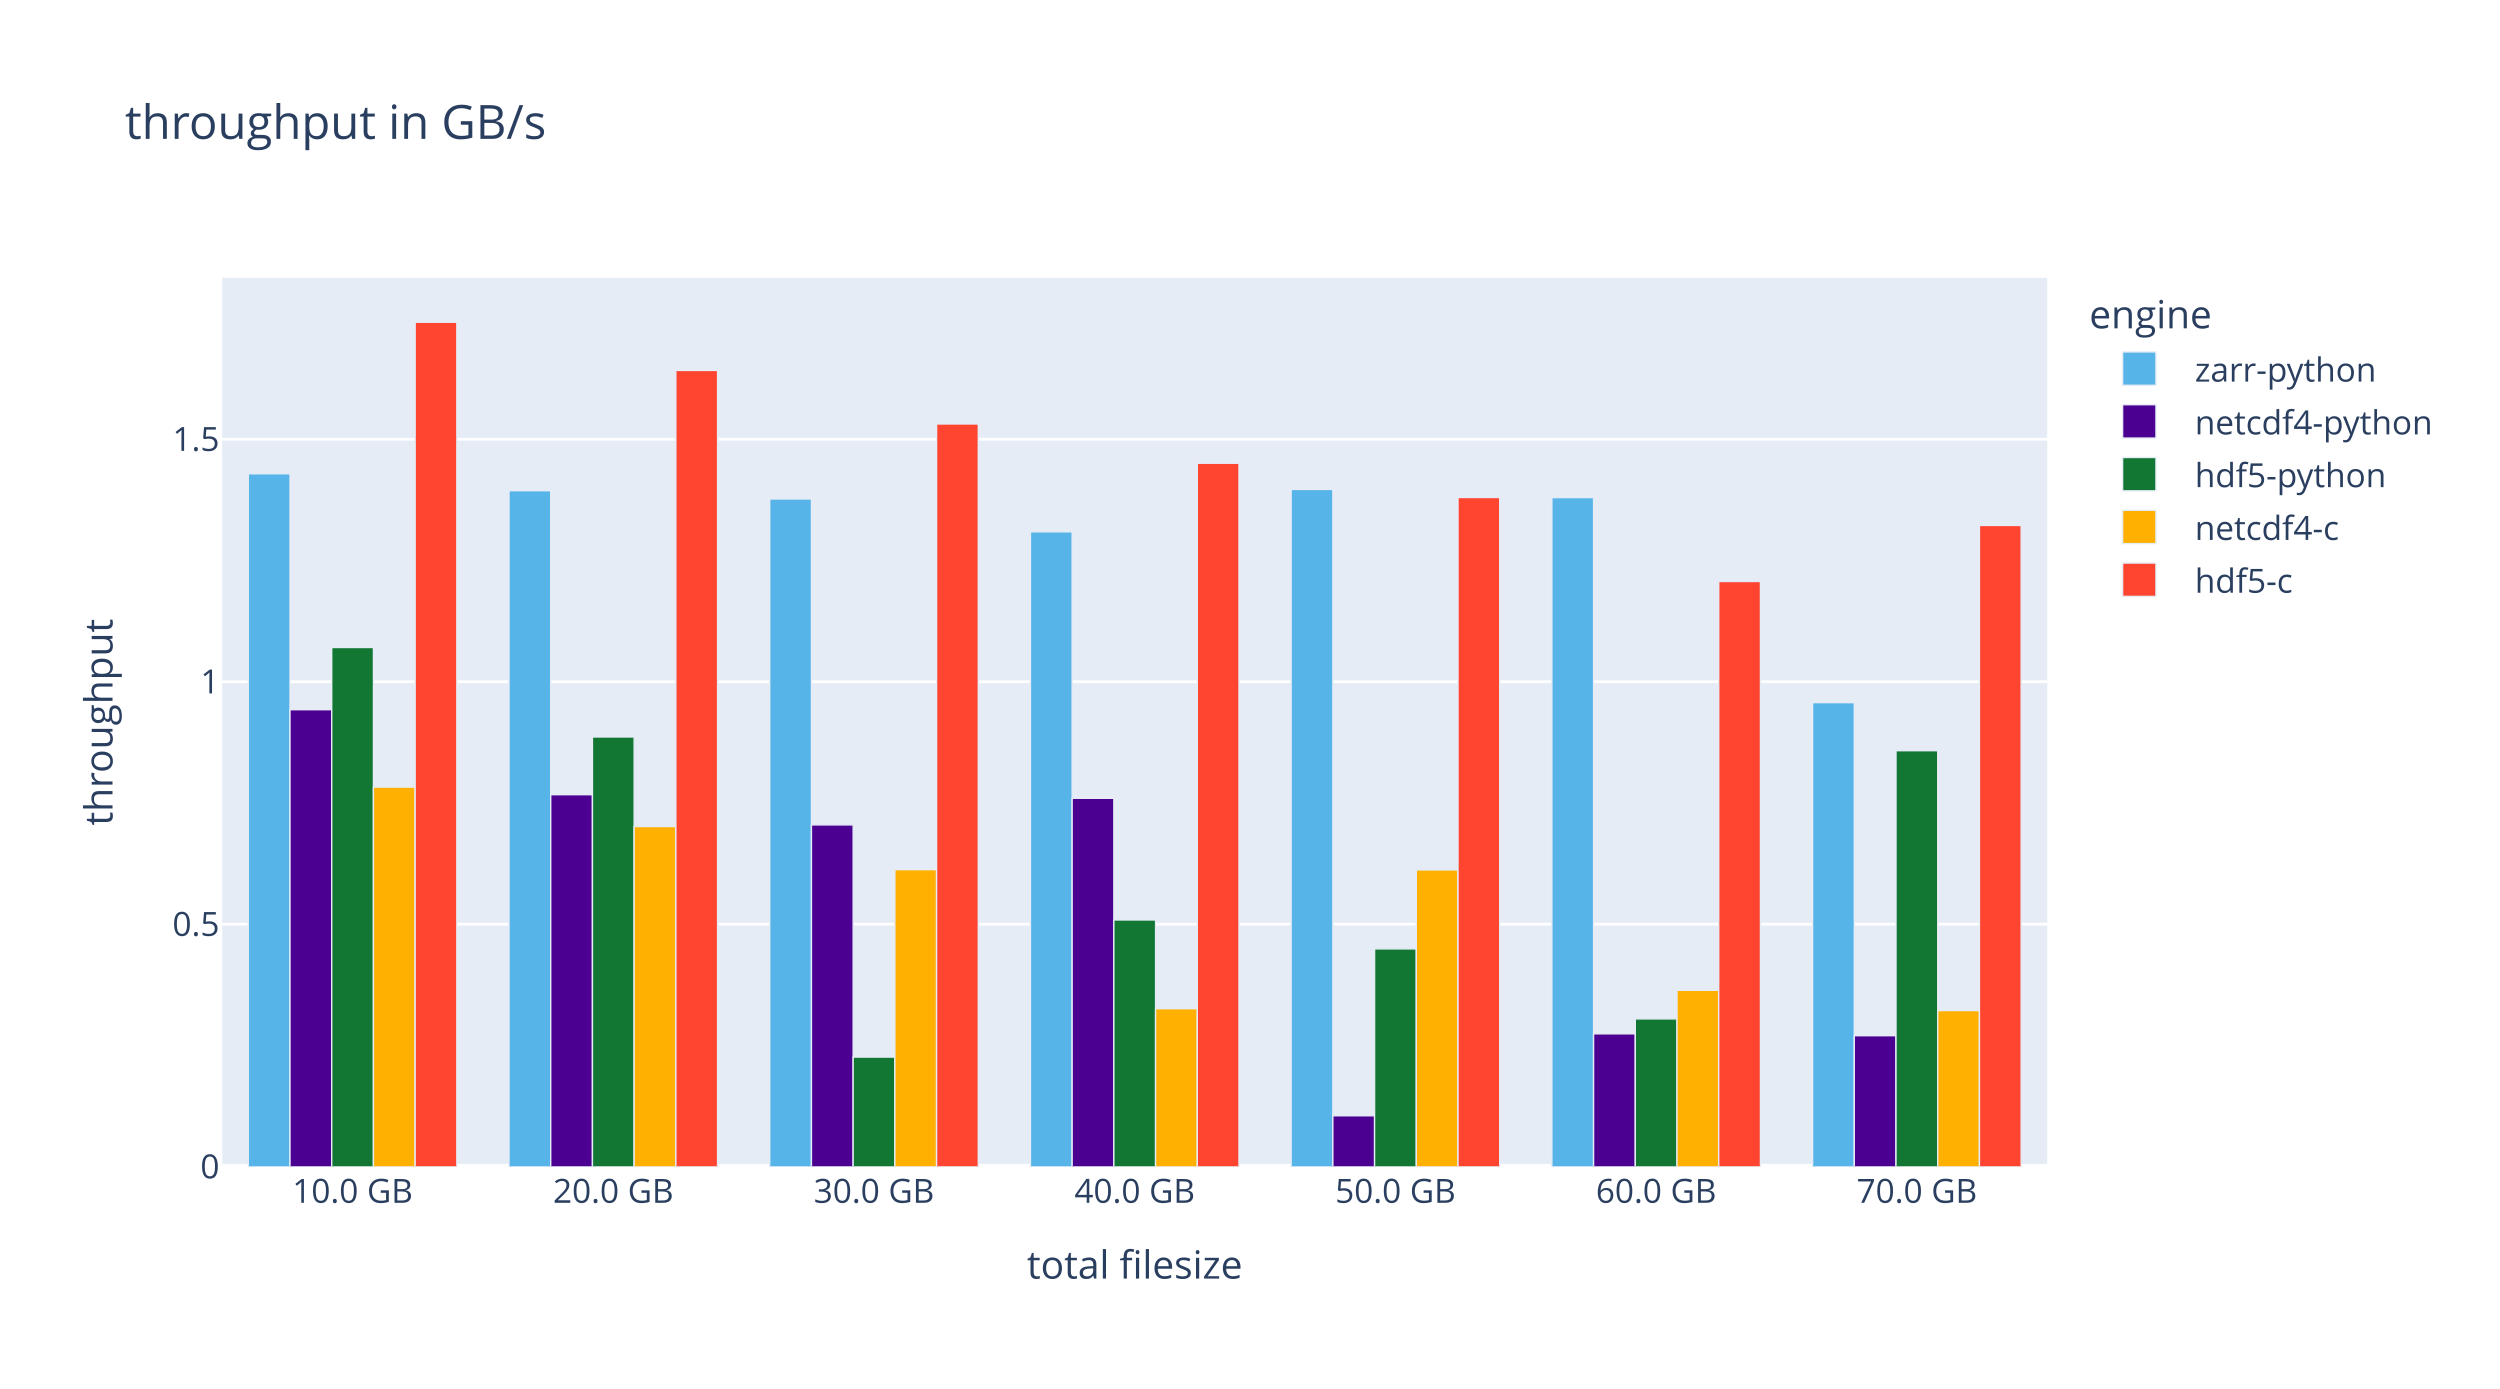
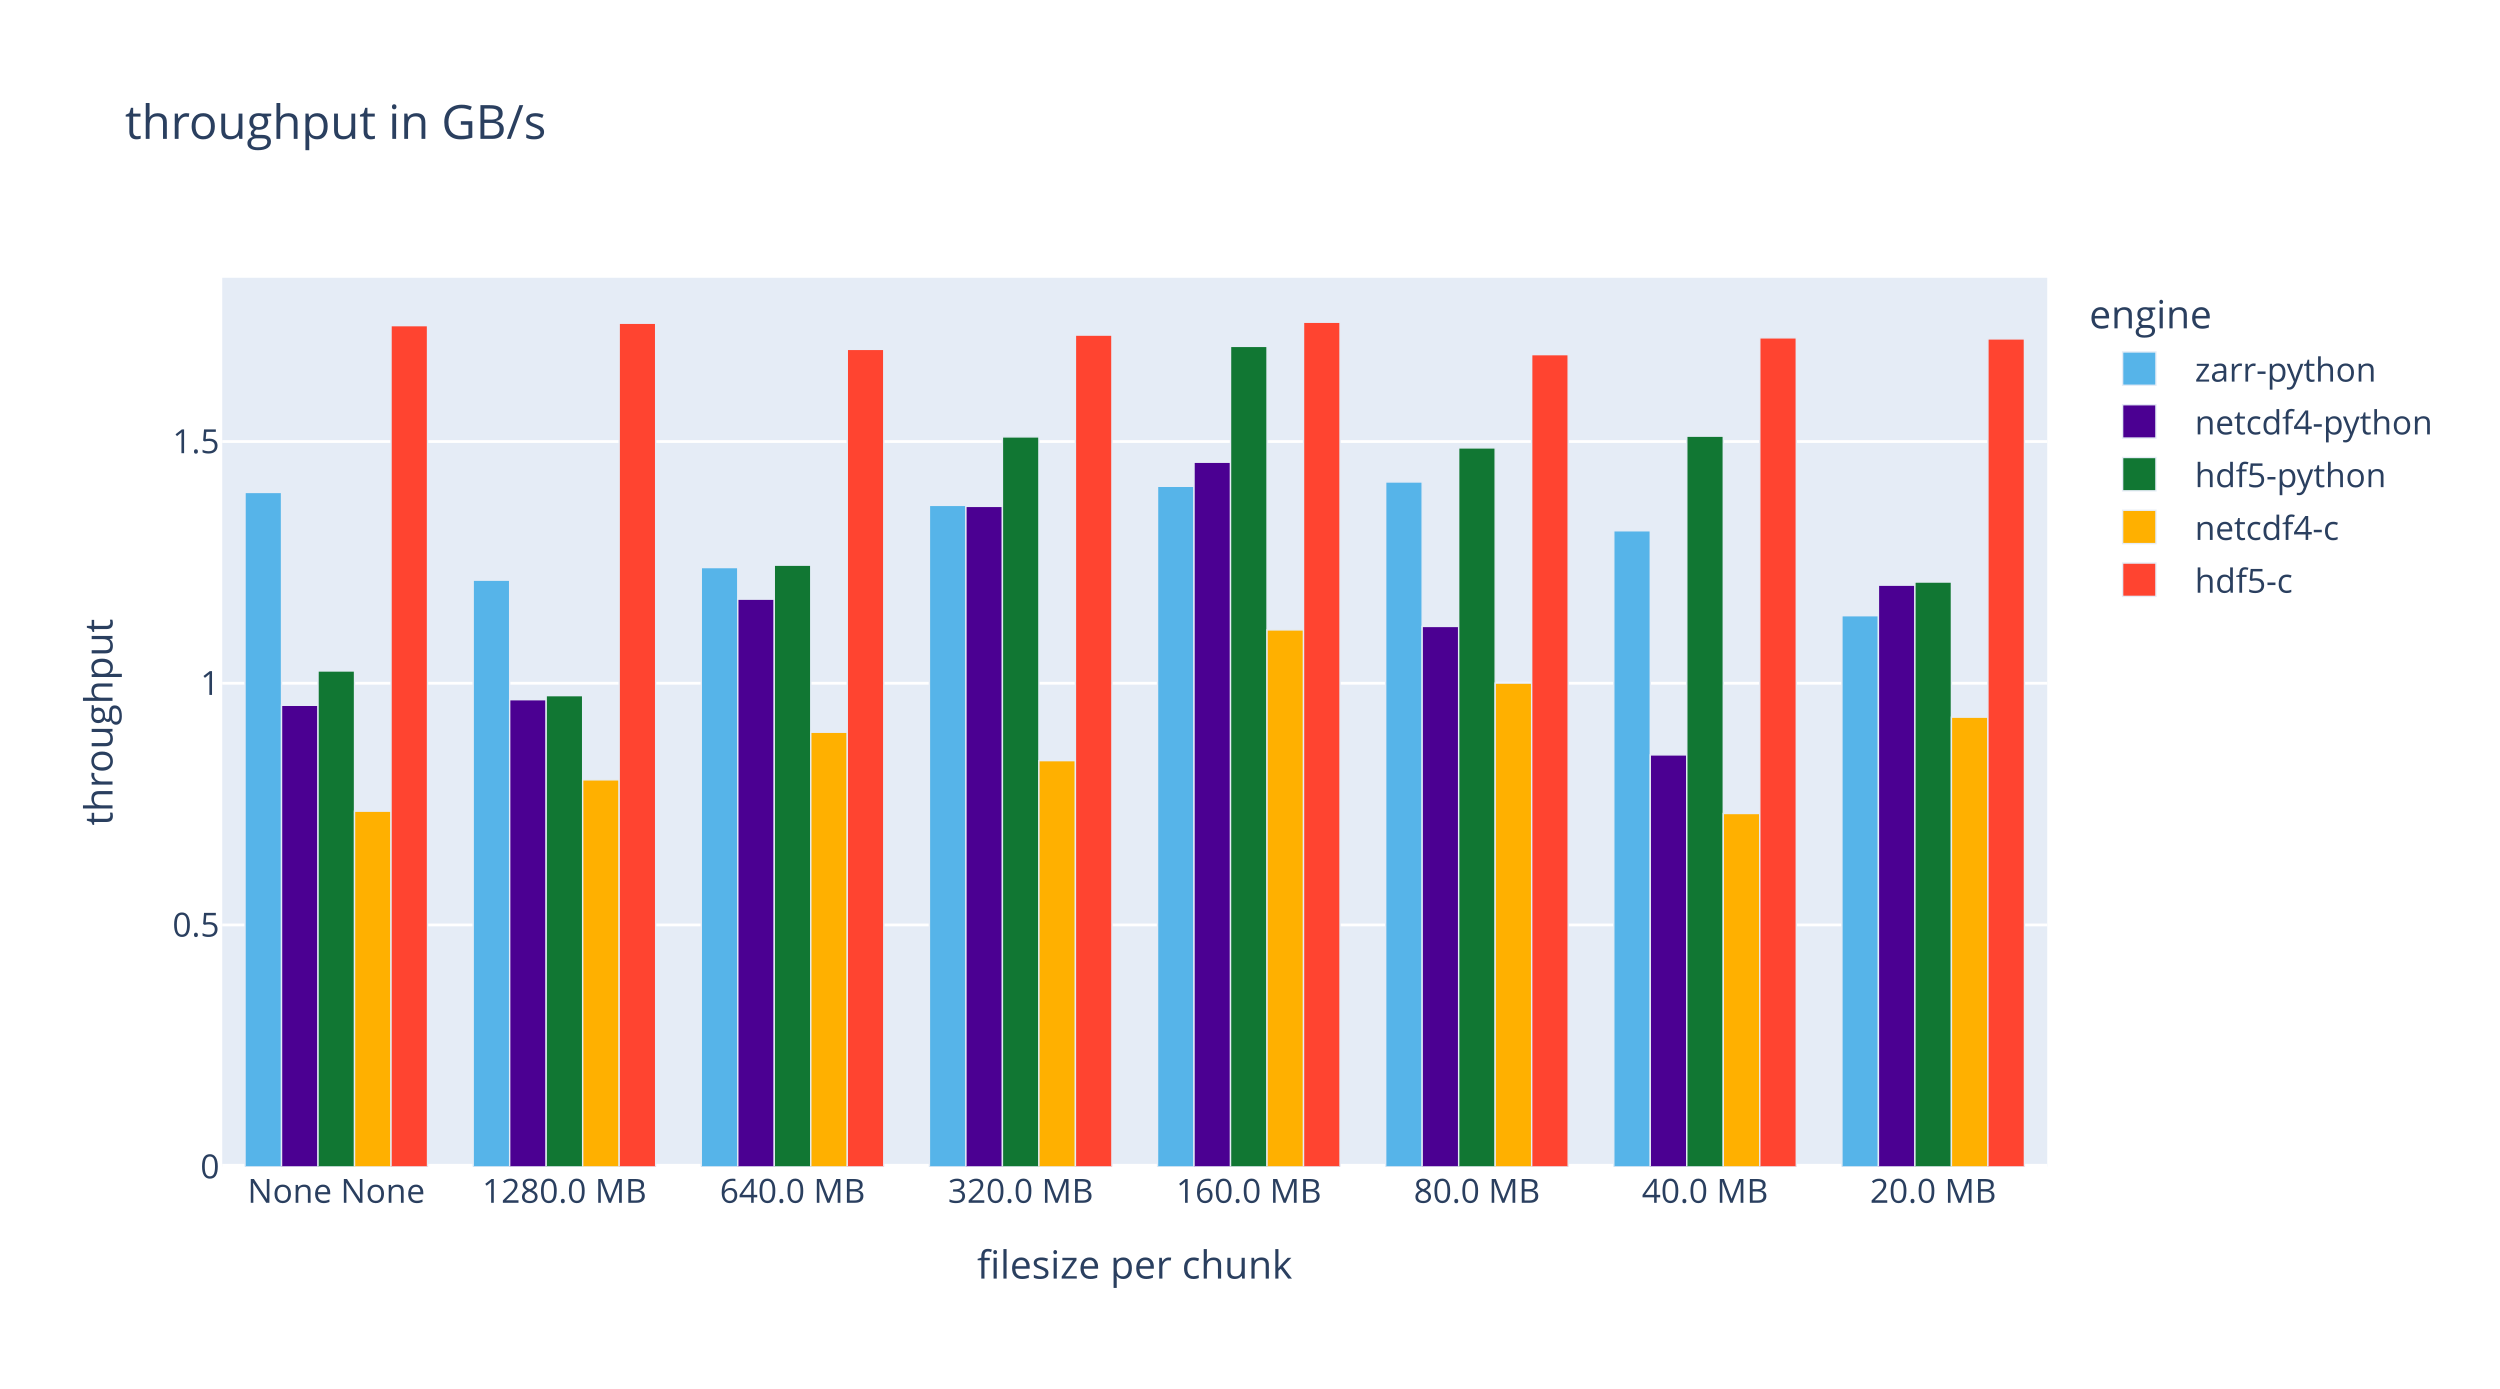
<svg xmlns="http://www.w3.org/2000/svg" class="main-svg" width="900" height="500" style="" viewBox="0 0 900 500">
  <rect x="0" y="0" width="900" height="500" style="fill: rgb(255, 255, 255); fill-opacity: 1;" />
-   <defs id="defs-dd0b80">
+   <defs id="defs-d3f339">
    <g class="clips">
-       <clipPath id="clipdd0b80xyplot" class="plotclip">
+       <clipPath id="clipd3f339xyplot" class="plotclip">
        <rect width="657" height="320" />
      </clipPath>
-       <clipPath class="axesclip" id="clipdd0b80x">
+       <clipPath class="axesclip" id="clipd3f339x">
        <rect x="80" y="0" width="657" height="500" />
      </clipPath>
-       <clipPath class="axesclip" id="clipdd0b80y">
+       <clipPath class="axesclip" id="clipd3f339y">
        <rect x="0" y="100" width="900" height="320" />
      </clipPath>
-       <clipPath class="axesclip" id="clipdd0b80xy">
+       <clipPath class="axesclip" id="clipd3f339xy">
        <rect x="80" y="100" width="657" height="320" />
      </clipPath>
    </g>
    <g class="gradients" />
    <g class="patterns" />
  </defs>
  <g class="bglayer">
    <rect class="bg" x="80" y="100" width="657" height="320" style="fill: rgb(229, 236, 246); fill-opacity: 1; stroke-width: 0;" />
  </g>
  <g class="layer-below">
    <g class="imagelayer" />
    <g class="shapelayer" />
  </g>
  <g class="cartesianlayer">
    <g class="subplot xy">
      <g class="layer-subplot">
        <g class="shapelayer" />
        <g class="imagelayer" />
      </g>
      <g class="minor-gridlayer">
        <g class="x" />
        <g class="y" />
      </g>
      <g class="gridlayer">
        <g class="x" />
        <g class="y">
-           <path class="ygrid crisp" transform="translate(0,332.71)" d="M80,0h657" style="stroke: rgb(255, 255, 255); stroke-opacity: 1; stroke-width: 1px;" />
-           <path class="ygrid crisp" transform="translate(0,245.41)" d="M80,0h657" style="stroke: rgb(255, 255, 255); stroke-opacity: 1; stroke-width: 1px;" />
-           <path class="ygrid crisp" transform="translate(0,158.12)" d="M80,0h657" style="stroke: rgb(255, 255, 255); stroke-opacity: 1; stroke-width: 1px;" />
+           <path class="ygrid crisp" transform="translate(0,332.98)" d="M80,0h657" style="stroke: rgb(255, 255, 255); stroke-opacity: 1; stroke-width: 1px;" />
+           <path class="ygrid crisp" transform="translate(0,245.97)" d="M80,0h657" style="stroke: rgb(255, 255, 255); stroke-opacity: 1; stroke-width: 1px;" />
+           <path class="ygrid crisp" transform="translate(0,158.95)" d="M80,0h657" style="stroke: rgb(255, 255, 255); stroke-opacity: 1; stroke-width: 1px;" />
        </g>
      </g>
      <g class="zerolinelayer">
        <path class="yzl zl crisp" transform="translate(0,420)" d="M80,0h657" style="stroke: rgb(255, 255, 255); stroke-opacity: 1; stroke-width: 2px;" />
      </g>
      <g class="layer-between">
        <g class="shapelayer" />
        <g class="imagelayer" />
      </g>
      <path class="xlines-below" />
      <path class="ylines-below" />
      <g class="overlines-below" />
      <g class="xaxislayer-below" />
      <g class="yaxislayer-below" />
      <g class="overaxes-below" />
      <g class="overplot">
-         <g class="xy" transform="translate(80,100)" clip-path="url(#clipdd0b80xyplot)">
+         <g class="xy" transform="translate(80,100)" clip-path="url(#clipd3f339xyplot)">
          <g class="barlayer mlayer">
            <g class="trace bars" style="opacity: 1;">
              <g class="points">
                <g class="point">
-                   <path d="M9.39,320V70.55H24.4V320Z" style="vector-effect: none; opacity: 1; stroke-width: 0.5px; fill: rgb(86, 180, 233); fill-opacity: 1; stroke: rgb(229, 236, 246); stroke-opacity: 1;" />
-                 </g>
-                 <g class="point">
-                   <path d="M103.24,320V76.66H118.26V320Z" style="vector-effect: none; opacity: 1; stroke-width: 0.5px; fill: rgb(86, 180, 233); fill-opacity: 1; stroke: rgb(229, 236, 246); stroke-opacity: 1;" />
-                 </g>
-                 <g class="point">
-                   <path d="M197.1,320V79.63H212.12V320Z" style="vector-effect: none; opacity: 1; stroke-width: 0.5px; fill: rgb(86, 180, 233); fill-opacity: 1; stroke: rgb(229, 236, 246); stroke-opacity: 1;" />
-                 </g>
-                 <g class="point">
-                   <path d="M290.96,320V91.45H305.97V320Z" style="vector-effect: none; opacity: 1; stroke-width: 0.5px; fill: rgb(86, 180, 233); fill-opacity: 1; stroke: rgb(229, 236, 246); stroke-opacity: 1;" />
-                 </g>
-                 <g class="point">
-                   <path d="M384.81,320V76.2H399.83V320Z" style="vector-effect: none; opacity: 1; stroke-width: 0.5px; fill: rgb(86, 180, 233); fill-opacity: 1; stroke: rgb(229, 236, 246); stroke-opacity: 1;" />
-                 </g>
-                 <g class="point">
-                   <path d="M478.67,320V79.12H493.69V320Z" style="vector-effect: none; opacity: 1; stroke-width: 0.5px; fill: rgb(86, 180, 233); fill-opacity: 1; stroke: rgb(229, 236, 246); stroke-opacity: 1;" />
-                 </g>
-                 <g class="point">
-                   <path d="M572.53,320V152.95H587.55V320Z" style="vector-effect: none; opacity: 1; stroke-width: 0.5px; fill: rgb(86, 180, 233); fill-opacity: 1; stroke: rgb(229, 236, 246); stroke-opacity: 1;" />
-                 </g>
-               </g>
-             </g>
-             <g class="trace bars" style="opacity: 1;">
-               <g class="points">
-                 <g class="point">
-                   <path d="M24.4,320V155.49H39.42V320Z" style="vector-effect: none; opacity: 1; stroke-width: 0.5px; fill: rgb(75, 0, 146); fill-opacity: 1; stroke: rgb(229, 236, 246); stroke-opacity: 1;" />
-                 </g>
-                 <g class="point">
-                   <path d="M118.26,320V186.09H133.28V320Z" style="vector-effect: none; opacity: 1; stroke-width: 0.5px; fill: rgb(75, 0, 146); fill-opacity: 1; stroke: rgb(229, 236, 246); stroke-opacity: 1;" />
-                 </g>
-                 <g class="point">
-                   <path d="M212.12,320V196.96H227.13V320Z" style="vector-effect: none; opacity: 1; stroke-width: 0.5px; fill: rgb(75, 0, 146); fill-opacity: 1; stroke: rgb(229, 236, 246); stroke-opacity: 1;" />
-                 </g>
-                 <g class="point">
-                   <path d="M305.97,320V187.39H320.99V320Z" style="vector-effect: none; opacity: 1; stroke-width: 0.5px; fill: rgb(75, 0, 146); fill-opacity: 1; stroke: rgb(229, 236, 246); stroke-opacity: 1;" />
-                 </g>
-                 <g class="point">
-                   <path d="M399.83,320V301.67H414.85V320Z" style="vector-effect: none; opacity: 1; stroke-width: 0.5px; fill: rgb(75, 0, 146); fill-opacity: 1; stroke: rgb(229, 236, 246); stroke-opacity: 1;" />
-                 </g>
-                 <g class="point">
-                   <path d="M493.69,320V272.19H508.71V320Z" style="vector-effect: none; opacity: 1; stroke-width: 0.5px; fill: rgb(75, 0, 146); fill-opacity: 1; stroke: rgb(229, 236, 246); stroke-opacity: 1;" />
-                 </g>
-                 <g class="point">
-                   <path d="M587.55,320V272.86H602.56V320Z" style="vector-effect: none; opacity: 1; stroke-width: 0.5px; fill: rgb(75, 0, 146); fill-opacity: 1; stroke: rgb(229, 236, 246); stroke-opacity: 1;" />
-                 </g>
-               </g>
-             </g>
-             <g class="trace bars" style="opacity: 1;">
-               <g class="points">
-                 <g class="point">
-                   <path d="M39.42,320V133.1H54.44V320Z" style="vector-effect: none; opacity: 1; stroke-width: 0.5px; fill: rgb(17, 119, 51); fill-opacity: 1; stroke: rgb(229, 236, 246); stroke-opacity: 1;" />
-                 </g>
-                 <g class="point">
-                   <path d="M133.28,320V165.31H148.29V320Z" style="vector-effect: none; opacity: 1; stroke-width: 0.5px; fill: rgb(17, 119, 51); fill-opacity: 1; stroke: rgb(229, 236, 246); stroke-opacity: 1;" />
-                 </g>
-                 <g class="point">
-                   <path d="M227.13,320V280.55H242.15V320Z" style="vector-effect: none; opacity: 1; stroke-width: 0.5px; fill: rgb(17, 119, 51); fill-opacity: 1; stroke: rgb(229, 236, 246); stroke-opacity: 1;" />
-                 </g>
-                 <g class="point">
-                   <path d="M320.99,320V231.2H336.01V320Z" style="vector-effect: none; opacity: 1; stroke-width: 0.5px; fill: rgb(17, 119, 51); fill-opacity: 1; stroke: rgb(229, 236, 246); stroke-opacity: 1;" />
-                 </g>
-                 <g class="point">
-                   <path d="M414.85,320V241.6H429.87V320Z" style="vector-effect: none; opacity: 1; stroke-width: 0.5px; fill: rgb(17, 119, 51); fill-opacity: 1; stroke: rgb(229, 236, 246); stroke-opacity: 1;" />
-                 </g>
-                 <g class="point">
-                   <path d="M508.71,320V266.8H523.72V320Z" style="vector-effect: none; opacity: 1; stroke-width: 0.5px; fill: rgb(17, 119, 51); fill-opacity: 1; stroke: rgb(229, 236, 246); stroke-opacity: 1;" />
-                 </g>
-                 <g class="point">
-                   <path d="M602.56,320V170.26H617.58V320Z" style="vector-effect: none; opacity: 1; stroke-width: 0.5px; fill: rgb(17, 119, 51); fill-opacity: 1; stroke: rgb(229, 236, 246); stroke-opacity: 1;" />
-                 </g>
-               </g>
-             </g>
-             <g class="trace bars" style="opacity: 1;">
-               <g class="points">
-                 <g class="point">
-                   <path d="M54.44,320V183.35H69.45V320Z" style="vector-effect: none; opacity: 1; stroke-width: 0.5px; fill: rgb(255, 176, 0); fill-opacity: 1; stroke: rgb(229, 236, 246); stroke-opacity: 1;" />
-                 </g>
-                 <g class="point">
-                   <path d="M148.29,320V197.56H163.31V320Z" style="vector-effect: none; opacity: 1; stroke-width: 0.5px; fill: rgb(255, 176, 0); fill-opacity: 1; stroke: rgb(229, 236, 246); stroke-opacity: 1;" />
-                 </g>
-                 <g class="point">
-                   <path d="M242.15,320V213.08H257.17V320Z" style="vector-effect: none; opacity: 1; stroke-width: 0.5px; fill: rgb(255, 176, 0); fill-opacity: 1; stroke: rgb(229, 236, 246); stroke-opacity: 1;" />
-                 </g>
-                 <g class="point">
-                   <path d="M336.01,320V263.14H351.03V320Z" style="vector-effect: none; opacity: 1; stroke-width: 0.5px; fill: rgb(255, 176, 0); fill-opacity: 1; stroke: rgb(229, 236, 246); stroke-opacity: 1;" />
-                 </g>
-                 <g class="point">
-                   <path d="M429.87,320V213.17H444.88V320Z" style="vector-effect: none; opacity: 1; stroke-width: 0.5px; fill: rgb(255, 176, 0); fill-opacity: 1; stroke: rgb(229, 236, 246); stroke-opacity: 1;" />
-                 </g>
-                 <g class="point">
-                   <path d="M523.72,320V256.52H538.74V320Z" style="vector-effect: none; opacity: 1; stroke-width: 0.5px; fill: rgb(255, 176, 0); fill-opacity: 1; stroke: rgb(229, 236, 246); stroke-opacity: 1;" />
-                 </g>
-                 <g class="point">
-                   <path d="M617.58,320V263.8H632.6V320Z" style="vector-effect: none; opacity: 1; stroke-width: 0.5px; fill: rgb(255, 176, 0); fill-opacity: 1; stroke: rgb(229, 236, 246); stroke-opacity: 1;" />
-                 </g>
-               </g>
-             </g>
-             <g class="trace bars" style="opacity: 1;">
-               <g class="points">
-                 <g class="point">
-                   <path d="M69.45,320V16H84.47V320Z" style="vector-effect: none; opacity: 1; stroke-width: 0.5px; fill: rgb(255, 68, 48); fill-opacity: 1; stroke: rgb(229, 236, 246); stroke-opacity: 1;" />
-                 </g>
-                 <g class="point">
-                   <path d="M163.31,320V33.36H178.33V320Z" style="vector-effect: none; opacity: 1; stroke-width: 0.5px; fill: rgb(255, 68, 48); fill-opacity: 1; stroke: rgb(229, 236, 246); stroke-opacity: 1;" />
-                 </g>
-                 <g class="point">
-                   <path d="M257.17,320V52.64H272.19V320Z" style="vector-effect: none; opacity: 1; stroke-width: 0.5px; fill: rgb(255, 68, 48); fill-opacity: 1; stroke: rgb(229, 236, 246); stroke-opacity: 1;" />
-                 </g>
-                 <g class="point">
-                   <path d="M351.03,320V66.77H366.04V320Z" style="vector-effect: none; opacity: 1; stroke-width: 0.5px; fill: rgb(255, 68, 48); fill-opacity: 1; stroke: rgb(229, 236, 246); stroke-opacity: 1;" />
-                 </g>
-                 <g class="point">
-                   <path d="M444.88,320V79.11H459.9V320Z" style="vector-effect: none; opacity: 1; stroke-width: 0.5px; fill: rgb(255, 68, 48); fill-opacity: 1; stroke: rgb(229, 236, 246); stroke-opacity: 1;" />
-                 </g>
-                 <g class="point">
-                   <path d="M538.74,320V109.35H553.76V320Z" style="vector-effect: none; opacity: 1; stroke-width: 0.5px; fill: rgb(255, 68, 48); fill-opacity: 1; stroke: rgb(229, 236, 246); stroke-opacity: 1;" />
-                 </g>
-                 <g class="point">
-                   <path d="M632.6,320V89.16H647.61V320Z" style="vector-effect: none; opacity: 1; stroke-width: 0.5px; fill: rgb(255, 68, 48); fill-opacity: 1; stroke: rgb(229, 236, 246); stroke-opacity: 1;" />
+                   <path d="M8.21,320V77.27H21.35V320Z" style="vector-effect: none; opacity: 1; stroke-width: 0.5px; fill: rgb(86, 180, 233); fill-opacity: 1; stroke: rgb(229, 236, 246); stroke-opacity: 1;" />
+                 </g>
+                 <g class="point">
+                   <path d="M90.34,320V108.86H103.48V320Z" style="vector-effect: none; opacity: 1; stroke-width: 0.5px; fill: rgb(86, 180, 233); fill-opacity: 1; stroke: rgb(229, 236, 246); stroke-opacity: 1;" />
+                 </g>
+                 <g class="point">
+                   <path d="M172.46,320V104.32H185.6V320Z" style="vector-effect: none; opacity: 1; stroke-width: 0.5px; fill: rgb(86, 180, 233); fill-opacity: 1; stroke: rgb(229, 236, 246); stroke-opacity: 1;" />
+                 </g>
+                 <g class="point">
+                   <path d="M254.59,320V81.93H267.73V320Z" style="vector-effect: none; opacity: 1; stroke-width: 0.5px; fill: rgb(86, 180, 233); fill-opacity: 1; stroke: rgb(229, 236, 246); stroke-opacity: 1;" />
+                 </g>
+                 <g class="point">
+                   <path d="M336.71,320V75.07H349.85V320Z" style="vector-effect: none; opacity: 1; stroke-width: 0.5px; fill: rgb(86, 180, 233); fill-opacity: 1; stroke: rgb(229, 236, 246); stroke-opacity: 1;" />
+                 </g>
+                 <g class="point">
+                   <path d="M418.84,320V73.5H431.98V320Z" style="vector-effect: none; opacity: 1; stroke-width: 0.5px; fill: rgb(86, 180, 233); fill-opacity: 1; stroke: rgb(229, 236, 246); stroke-opacity: 1;" />
+                 </g>
+                 <g class="point">
+                   <path d="M500.96,320V91.07H514.1V320Z" style="vector-effect: none; opacity: 1; stroke-width: 0.5px; fill: rgb(86, 180, 233); fill-opacity: 1; stroke: rgb(229, 236, 246); stroke-opacity: 1;" />
+                 </g>
+                 <g class="point">
+                   <path d="M583.09,320V121.65H596.23V320Z" style="vector-effect: none; opacity: 1; stroke-width: 0.5px; fill: rgb(86, 180, 233); fill-opacity: 1; stroke: rgb(229, 236, 246); stroke-opacity: 1;" />
+                 </g>
+               </g>
+             </g>
+             <g class="trace bars" style="opacity: 1;">
+               <g class="points">
+                 <g class="point">
+                   <path d="M21.35,320V153.92H34.49V320Z" style="vector-effect: none; opacity: 1; stroke-width: 0.5px; fill: rgb(75, 0, 146); fill-opacity: 1; stroke: rgb(229, 236, 246); stroke-opacity: 1;" />
+                 </g>
+                 <g class="point">
+                   <path d="M103.48,320V151.89H116.62V320Z" style="vector-effect: none; opacity: 1; stroke-width: 0.5px; fill: rgb(75, 0, 146); fill-opacity: 1; stroke: rgb(229, 236, 246); stroke-opacity: 1;" />
+                 </g>
+                 <g class="point">
+                   <path d="M185.6,320V115.69H198.74V320Z" style="vector-effect: none; opacity: 1; stroke-width: 0.5px; fill: rgb(75, 0, 146); fill-opacity: 1; stroke: rgb(229, 236, 246); stroke-opacity: 1;" />
+                 </g>
+                 <g class="point">
+                   <path d="M267.73,320V82.3H280.87V320Z" style="vector-effect: none; opacity: 1; stroke-width: 0.5px; fill: rgb(75, 0, 146); fill-opacity: 1; stroke: rgb(229, 236, 246); stroke-opacity: 1;" />
+                 </g>
+                 <g class="point">
+                   <path d="M349.85,320V66.4H362.99V320Z" style="vector-effect: none; opacity: 1; stroke-width: 0.5px; fill: rgb(75, 0, 146); fill-opacity: 1; stroke: rgb(229, 236, 246); stroke-opacity: 1;" />
+                 </g>
+                 <g class="point">
+                   <path d="M431.98,320V125.51H445.12V320Z" style="vector-effect: none; opacity: 1; stroke-width: 0.5px; fill: rgb(75, 0, 146); fill-opacity: 1; stroke: rgb(229, 236, 246); stroke-opacity: 1;" />
+                 </g>
+                 <g class="point">
+                   <path d="M514.1,320V171.77H527.24V320Z" style="vector-effect: none; opacity: 1; stroke-width: 0.5px; fill: rgb(75, 0, 146); fill-opacity: 1; stroke: rgb(229, 236, 246); stroke-opacity: 1;" />
+                 </g>
+                 <g class="point">
+                   <path d="M596.23,320V110.67H609.37V320Z" style="vector-effect: none; opacity: 1; stroke-width: 0.5px; fill: rgb(75, 0, 146); fill-opacity: 1; stroke: rgb(229, 236, 246); stroke-opacity: 1;" />
+                 </g>
+               </g>
+             </g>
+             <g class="trace bars" style="opacity: 1;">
+               <g class="points">
+                 <g class="point">
+                   <path d="M34.49,320V141.55H47.63V320Z" style="vector-effect: none; opacity: 1; stroke-width: 0.5px; fill: rgb(17, 119, 51); fill-opacity: 1; stroke: rgb(229, 236, 246); stroke-opacity: 1;" />
+                 </g>
+                 <g class="point">
+                   <path d="M116.62,320V150.42H129.76V320Z" style="vector-effect: none; opacity: 1; stroke-width: 0.5px; fill: rgb(17, 119, 51); fill-opacity: 1; stroke: rgb(229, 236, 246); stroke-opacity: 1;" />
+                 </g>
+                 <g class="point">
+                   <path d="M198.74,320V103.47H211.88V320Z" style="vector-effect: none; opacity: 1; stroke-width: 0.5px; fill: rgb(17, 119, 51); fill-opacity: 1; stroke: rgb(229, 236, 246); stroke-opacity: 1;" />
+                 </g>
+                 <g class="point">
+                   <path d="M280.87,320V57.28H294.01V320Z" style="vector-effect: none; opacity: 1; stroke-width: 0.5px; fill: rgb(17, 119, 51); fill-opacity: 1; stroke: rgb(229, 236, 246); stroke-opacity: 1;" />
+                 </g>
+                 <g class="point">
+                   <path d="M362.99,320V24.7H376.13V320Z" style="vector-effect: none; opacity: 1; stroke-width: 0.5px; fill: rgb(17, 119, 51); fill-opacity: 1; stroke: rgb(229, 236, 246); stroke-opacity: 1;" />
+                 </g>
+                 <g class="point">
+                   <path d="M445.12,320V61.25H458.26V320Z" style="vector-effect: none; opacity: 1; stroke-width: 0.5px; fill: rgb(17, 119, 51); fill-opacity: 1; stroke: rgb(229, 236, 246); stroke-opacity: 1;" />
+                 </g>
+                 <g class="point">
+                   <path d="M527.24,320V57.01H540.38V320Z" style="vector-effect: none; opacity: 1; stroke-width: 0.5px; fill: rgb(17, 119, 51); fill-opacity: 1; stroke: rgb(229, 236, 246); stroke-opacity: 1;" />
+                 </g>
+                 <g class="point">
+                   <path d="M609.37,320V109.54H622.51V320Z" style="vector-effect: none; opacity: 1; stroke-width: 0.5px; fill: rgb(17, 119, 51); fill-opacity: 1; stroke: rgb(229, 236, 246); stroke-opacity: 1;" />
+                 </g>
+               </g>
+             </g>
+             <g class="trace bars" style="opacity: 1;">
+               <g class="points">
+                 <g class="point">
+                   <path d="M47.63,320V192.02H60.77V320Z" style="vector-effect: none; opacity: 1; stroke-width: 0.5px; fill: rgb(255, 176, 0); fill-opacity: 1; stroke: rgb(229, 236, 246); stroke-opacity: 1;" />
+                 </g>
+                 <g class="point">
+                   <path d="M129.76,320V180.74H142.9V320Z" style="vector-effect: none; opacity: 1; stroke-width: 0.5px; fill: rgb(255, 176, 0); fill-opacity: 1; stroke: rgb(229, 236, 246); stroke-opacity: 1;" />
+                 </g>
+                 <g class="point">
+                   <path d="M211.88,320V163.61H225.02V320Z" style="vector-effect: none; opacity: 1; stroke-width: 0.5px; fill: rgb(255, 176, 0); fill-opacity: 1; stroke: rgb(229, 236, 246); stroke-opacity: 1;" />
+                 </g>
+                 <g class="point">
+                   <path d="M294.01,320V173.84H307.15V320Z" style="vector-effect: none; opacity: 1; stroke-width: 0.5px; fill: rgb(255, 176, 0); fill-opacity: 1; stroke: rgb(229, 236, 246); stroke-opacity: 1;" />
+                 </g>
+                 <g class="point">
+                   <path d="M376.13,320V126.76H389.27V320Z" style="vector-effect: none; opacity: 1; stroke-width: 0.5px; fill: rgb(255, 176, 0); fill-opacity: 1; stroke: rgb(229, 236, 246); stroke-opacity: 1;" />
+                 </g>
+                 <g class="point">
+                   <path d="M458.26,320V145.92H471.4V320Z" style="vector-effect: none; opacity: 1; stroke-width: 0.5px; fill: rgb(255, 176, 0); fill-opacity: 1; stroke: rgb(229, 236, 246); stroke-opacity: 1;" />
+                 </g>
+                 <g class="point">
+                   <path d="M540.38,320V192.85H553.52V320Z" style="vector-effect: none; opacity: 1; stroke-width: 0.5px; fill: rgb(255, 176, 0); fill-opacity: 1; stroke: rgb(229, 236, 246); stroke-opacity: 1;" />
+                 </g>
+                 <g class="point">
+                   <path d="M622.51,320V158.17H635.65V320Z" style="vector-effect: none; opacity: 1; stroke-width: 0.5px; fill: rgb(255, 176, 0); fill-opacity: 1; stroke: rgb(229, 236, 246); stroke-opacity: 1;" />
+                 </g>
+               </g>
+             </g>
+             <g class="trace bars" style="opacity: 1;">
+               <g class="points">
+                 <g class="point">
+                   <path d="M60.77,320V17.24H73.91V320Z" style="vector-effect: none; opacity: 1; stroke-width: 0.5px; fill: rgb(255, 68, 48); fill-opacity: 1; stroke: rgb(229, 236, 246); stroke-opacity: 1;" />
+                 </g>
+                 <g class="point">
+                   <path d="M142.9,320V16.36H156.04V320Z" style="vector-effect: none; opacity: 1; stroke-width: 0.5px; fill: rgb(255, 68, 48); fill-opacity: 1; stroke: rgb(229, 236, 246); stroke-opacity: 1;" />
+                 </g>
+                 <g class="point">
+                   <path d="M225.02,320V25.77H238.16V320Z" style="vector-effect: none; opacity: 1; stroke-width: 0.5px; fill: rgb(255, 68, 48); fill-opacity: 1; stroke: rgb(229, 236, 246); stroke-opacity: 1;" />
+                 </g>
+                 <g class="point">
+                   <path d="M307.15,320V20.63H320.29V320Z" style="vector-effect: none; opacity: 1; stroke-width: 0.5px; fill: rgb(255, 68, 48); fill-opacity: 1; stroke: rgb(229, 236, 246); stroke-opacity: 1;" />
+                 </g>
+                 <g class="point">
+                   <path d="M389.27,320V16H402.41V320Z" style="vector-effect: none; opacity: 1; stroke-width: 0.5px; fill: rgb(255, 68, 48); fill-opacity: 1; stroke: rgb(229, 236, 246); stroke-opacity: 1;" />
+                 </g>
+                 <g class="point">
+                   <path d="M471.4,320V27.68H484.54V320Z" style="vector-effect: none; opacity: 1; stroke-width: 0.5px; fill: rgb(255, 68, 48); fill-opacity: 1; stroke: rgb(229, 236, 246); stroke-opacity: 1;" />
+                 </g>
+                 <g class="point">
+                   <path d="M553.52,320V21.61H566.66V320Z" style="vector-effect: none; opacity: 1; stroke-width: 0.5px; fill: rgb(255, 68, 48); fill-opacity: 1; stroke: rgb(229, 236, 246); stroke-opacity: 1;" />
+                 </g>
+                 <g class="point">
+                   <path d="M635.65,320V22.01H648.79V320Z" style="vector-effect: none; opacity: 1; stroke-width: 0.5px; fill: rgb(255, 68, 48); fill-opacity: 1; stroke: rgb(229, 236, 246); stroke-opacity: 1;" />
                </g>
              </g>
            </g>
          </g>
        </g>
      </g>
      <path class="xlines-above crisp" d="M0,0" style="fill: none;" />
      <path class="ylines-above crisp" d="M0,0" style="fill: none;" />
      <g class="overlines-above" />
      <g class="xaxislayer-above">
        <g class="xtick">
-           <text text-anchor="middle" x="0" y="433" transform="translate(126.93,0)" style="font-family: 'Open Sans', verdana, arial, sans-serif; font-size: 12px; fill: rgb(42, 63, 95); fill-opacity: 1; white-space: pre; opacity: 1;">10.0 GB</text>
-         </g>
-         <g class="xtick">
-           <text text-anchor="middle" x="0" y="433" transform="translate(220.79,0)" style="font-family: 'Open Sans', verdana, arial, sans-serif; font-size: 12px; fill: rgb(42, 63, 95); fill-opacity: 1; white-space: pre; opacity: 1;">20.0 GB</text>
-         </g>
-         <g class="xtick">
-           <text text-anchor="middle" x="0" y="433" transform="translate(314.64,0)" style="font-family: 'Open Sans', verdana, arial, sans-serif; font-size: 12px; fill: rgb(42, 63, 95); fill-opacity: 1; white-space: pre; opacity: 1;">30.0 GB</text>
-         </g>
-         <g class="xtick">
-           <text text-anchor="middle" x="0" y="433" transform="translate(408.5,0)" style="font-family: 'Open Sans', verdana, arial, sans-serif; font-size: 12px; fill: rgb(42, 63, 95); fill-opacity: 1; white-space: pre; opacity: 1;">40.0 GB</text>
-         </g>
-         <g class="xtick">
-           <text text-anchor="middle" x="0" y="433" transform="translate(502.36,0)" style="font-family: 'Open Sans', verdana, arial, sans-serif; font-size: 12px; fill: rgb(42, 63, 95); fill-opacity: 1; white-space: pre; opacity: 1;">50.0 GB</text>
-         </g>
-         <g class="xtick">
-           <text text-anchor="middle" x="0" y="433" transform="translate(596.21,0)" style="font-family: 'Open Sans', verdana, arial, sans-serif; font-size: 12px; fill: rgb(42, 63, 95); fill-opacity: 1; white-space: pre; opacity: 1;">60.0 GB</text>
-         </g>
-         <g class="xtick">
-           <text text-anchor="middle" x="0" y="433" transform="translate(690.07,0)" style="font-family: 'Open Sans', verdana, arial, sans-serif; font-size: 12px; fill: rgb(42, 63, 95); fill-opacity: 1; white-space: pre; opacity: 1;">70.0 GB</text>
+           <text text-anchor="middle" x="0" y="433" transform="translate(121.06,0)" style="font-family: 'Open Sans', verdana, arial, sans-serif; font-size: 12px; fill: rgb(42, 63, 95); fill-opacity: 1; white-space: pre; opacity: 1;">None None</text>
+         </g>
+         <g class="xtick">
+           <text text-anchor="middle" x="0" y="433" transform="translate(203.19,0)" style="font-family: 'Open Sans', verdana, arial, sans-serif; font-size: 12px; fill: rgb(42, 63, 95); fill-opacity: 1; white-space: pre; opacity: 1;">1280.0 MB</text>
+         </g>
+         <g class="xtick">
+           <text text-anchor="middle" x="0" y="433" transform="translate(285.31,0)" style="font-family: 'Open Sans', verdana, arial, sans-serif; font-size: 12px; fill: rgb(42, 63, 95); fill-opacity: 1; white-space: pre; opacity: 1;">640.0 MB</text>
+         </g>
+         <g class="xtick">
+           <text text-anchor="middle" x="0" y="433" transform="translate(367.44,0)" style="font-family: 'Open Sans', verdana, arial, sans-serif; font-size: 12px; fill: rgb(42, 63, 95); fill-opacity: 1; white-space: pre; opacity: 1;">320.0 MB</text>
+         </g>
+         <g class="xtick">
+           <text text-anchor="middle" x="0" y="433" transform="translate(449.56,0)" style="font-family: 'Open Sans', verdana, arial, sans-serif; font-size: 12px; fill: rgb(42, 63, 95); fill-opacity: 1; white-space: pre; opacity: 1;">160.0 MB</text>
+         </g>
+         <g class="xtick">
+           <text text-anchor="middle" x="0" y="433" transform="translate(531.69,0)" style="font-family: 'Open Sans', verdana, arial, sans-serif; font-size: 12px; fill: rgb(42, 63, 95); fill-opacity: 1; white-space: pre; opacity: 1;">80.0 MB</text>
+         </g>
+         <g class="xtick">
+           <text text-anchor="middle" x="0" y="433" transform="translate(613.81,0)" style="font-family: 'Open Sans', verdana, arial, sans-serif; font-size: 12px; fill: rgb(42, 63, 95); fill-opacity: 1; white-space: pre; opacity: 1;">40.0 MB</text>
+         </g>
+         <g class="xtick">
+           <text text-anchor="middle" x="0" y="433" transform="translate(695.94,0)" style="font-family: 'Open Sans', verdana, arial, sans-serif; font-size: 12px; fill: rgb(42, 63, 95); fill-opacity: 1; white-space: pre; opacity: 1;">20.0 MB</text>
        </g>
      </g>
      <g class="yaxislayer-above">
        <g class="ytick">
          <text text-anchor="end" x="79" y="4.2" transform="translate(0,420)" style="font-family: 'Open Sans', verdana, arial, sans-serif; font-size: 12px; fill: rgb(42, 63, 95); fill-opacity: 1; white-space: pre; opacity: 1;">0</text>
        </g>
        <g class="ytick">
-           <text text-anchor="end" x="79" y="4.2" style="font-family: 'Open Sans', verdana, arial, sans-serif; font-size: 12px; fill: rgb(42, 63, 95); fill-opacity: 1; white-space: pre; opacity: 1;" transform="translate(0,332.71)">0.5</text>
+           <text text-anchor="end" x="79" y="4.2" style="font-family: 'Open Sans', verdana, arial, sans-serif; font-size: 12px; fill: rgb(42, 63, 95); fill-opacity: 1; white-space: pre; opacity: 1;" transform="translate(0,332.98)">0.5</text>
        </g>
        <g class="ytick">
-           <text text-anchor="end" x="79" y="4.2" style="font-family: 'Open Sans', verdana, arial, sans-serif; font-size: 12px; fill: rgb(42, 63, 95); fill-opacity: 1; white-space: pre; opacity: 1;" transform="translate(0,245.41)">1</text>
+           <text text-anchor="end" x="79" y="4.2" style="font-family: 'Open Sans', verdana, arial, sans-serif; font-size: 12px; fill: rgb(42, 63, 95); fill-opacity: 1; white-space: pre; opacity: 1;" transform="translate(0,245.97)">1</text>
        </g>
        <g class="ytick">
-           <text text-anchor="end" x="79" y="4.2" style="font-family: 'Open Sans', verdana, arial, sans-serif; font-size: 12px; fill: rgb(42, 63, 95); fill-opacity: 1; white-space: pre; opacity: 1;" transform="translate(0,158.12)">1.5</text>
+           <text text-anchor="end" x="79" y="4.2" style="font-family: 'Open Sans', verdana, arial, sans-serif; font-size: 12px; fill: rgb(42, 63, 95); fill-opacity: 1; white-space: pre; opacity: 1;" transform="translate(0,158.95)">1.5</text>
        </g>
      </g>
      <g class="overaxes-above" />
    </g>
  </g>
  <g class="polarlayer" />
  <g class="smithlayer" />
  <g class="ternarylayer" />
  <g class="geolayer" />
  <g class="funnelarealayer" />
  <g class="pielayer" />
  <g class="iciclelayer" />
  <g class="treemaplayer" />
  <g class="sunburstlayer" />
  <g class="glimages" />
-   <defs id="topdefs-dd0b80">
+   <defs id="topdefs-d3f339">
    <g class="clips" />
-     <clipPath id="legenddd0b80">
+     <clipPath id="legendd3f339">
      <rect width="138" height="124" x="0" y="0" />
    </clipPath>
  </defs>
  <g class="layer-above">
    <g class="imagelayer" />
    <g class="shapelayer" />
  </g>
  <g class="infolayer">
    <g class="legend" pointer-events="all" transform="translate(750.14,100)">
      <rect class="bg" shape-rendering="crispEdges" width="138" height="124" x="0" y="0" style="stroke: rgb(68, 68, 68); stroke-opacity: 1; fill: rgb(255, 255, 255); fill-opacity: 1; stroke-width: 0px;" />
-       <g class="scrollbox" transform="" clip-path="url(#legenddd0b80)">
+       <g class="scrollbox" transform="" clip-path="url(#legendd3f339)">
        <text class="legendtitletext" text-anchor="start" x="2" y="18.2" style="font-family: 'Open Sans', verdana, arial, sans-serif; font-size: 14px; fill: rgb(42, 63, 95); fill-opacity: 1; white-space: pre;">engine</text>
        <g class="groups" transform="">
          <g class="traces" transform="translate(0,32.7)" style="opacity: 1;">
            <text class="legendtext" text-anchor="start" x="40" y="4.68" style="font-family: 'Open Sans', verdana, arial, sans-serif; font-size: 12px; fill: rgb(42, 63, 95); fill-opacity: 1; white-space: pre;">zarr-python</text>
            <g class="layers" style="opacity: 1;">
              <g class="legendfill" />
              <g class="legendlines" />
              <g class="legendsymbols">
                <g class="legendpoints">
                  <path class="legendundefined" d="M6,6H-6V-6H6Z" transform="translate(20,0)" style="stroke-width: 0.5px; fill: rgb(86, 180, 233); fill-opacity: 1; stroke: rgb(229, 236, 246); stroke-opacity: 1;" />
                </g>
              </g>
            </g>
            <rect class="legendtoggle" x="0" y="-9.5" width="132.078" height="19" style="fill: rgb(0, 0, 0); fill-opacity: 0;" />
          </g>
        </g>
        <g class="groups" transform="">
          <g class="traces" transform="translate(0,51.7)" style="opacity: 1;">
            <text class="legendtext" text-anchor="start" x="40" y="4.68" style="font-family: 'Open Sans', verdana, arial, sans-serif; font-size: 12px; fill: rgb(42, 63, 95); fill-opacity: 1; white-space: pre;">netcdf4-python</text>
            <g class="layers" style="opacity: 1;">
              <g class="legendfill" />
              <g class="legendlines" />
              <g class="legendsymbols">
                <g class="legendpoints">
                  <path class="legendundefined" d="M6,6H-6V-6H6Z" transform="translate(20,0)" style="stroke-width: 0.5px; fill: rgb(75, 0, 146); fill-opacity: 1; stroke: rgb(229, 236, 246); stroke-opacity: 1;" />
                </g>
              </g>
            </g>
            <rect class="legendtoggle" x="0" y="-9.5" width="132.078" height="19" style="fill: rgb(0, 0, 0); fill-opacity: 0;" />
          </g>
        </g>
        <g class="groups" transform="">
          <g class="traces" transform="translate(0,70.7)" style="opacity: 1;">
            <text class="legendtext" text-anchor="start" x="40" y="4.68" style="font-family: 'Open Sans', verdana, arial, sans-serif; font-size: 12px; fill: rgb(42, 63, 95); fill-opacity: 1; white-space: pre;">hdf5-python</text>
            <g class="layers" style="opacity: 1;">
              <g class="legendfill" />
              <g class="legendlines" />
              <g class="legendsymbols">
                <g class="legendpoints">
                  <path class="legendundefined" d="M6,6H-6V-6H6Z" transform="translate(20,0)" style="stroke-width: 0.5px; fill: rgb(17, 119, 51); fill-opacity: 1; stroke: rgb(229, 236, 246); stroke-opacity: 1;" />
                </g>
              </g>
            </g>
            <rect class="legendtoggle" x="0" y="-9.5" width="132.078" height="19" style="fill: rgb(0, 0, 0); fill-opacity: 0;" />
          </g>
        </g>
        <g class="groups" transform="">
          <g class="traces" transform="translate(0,89.7)" style="opacity: 1;">
            <text class="legendtext" text-anchor="start" x="40" y="4.68" style="font-family: 'Open Sans', verdana, arial, sans-serif; font-size: 12px; fill: rgb(42, 63, 95); fill-opacity: 1; white-space: pre;">netcdf4-c</text>
            <g class="layers" style="opacity: 1;">
              <g class="legendfill" />
              <g class="legendlines" />
              <g class="legendsymbols">
                <g class="legendpoints">
                  <path class="legendundefined" d="M6,6H-6V-6H6Z" transform="translate(20,0)" style="stroke-width: 0.5px; fill: rgb(255, 176, 0); fill-opacity: 1; stroke: rgb(229, 236, 246); stroke-opacity: 1;" />
                </g>
              </g>
            </g>
            <rect class="legendtoggle" x="0" y="-9.5" width="132.078" height="19" style="fill: rgb(0, 0, 0); fill-opacity: 0;" />
          </g>
        </g>
        <g class="groups" transform="">
          <g class="traces" transform="translate(0,108.7)" style="opacity: 1;">
            <text class="legendtext" text-anchor="start" x="40" y="4.68" style="font-family: 'Open Sans', verdana, arial, sans-serif; font-size: 12px; fill: rgb(42, 63, 95); fill-opacity: 1; white-space: pre;">hdf5-c</text>
            <g class="layers" style="opacity: 1;">
              <g class="legendfill" />
              <g class="legendlines" />
              <g class="legendsymbols">
                <g class="legendpoints">
                  <path class="legendundefined" d="M6,6H-6V-6H6Z" transform="translate(20,0)" style="stroke-width: 0.5px; fill: rgb(255, 68, 48); fill-opacity: 1; stroke: rgb(229, 236, 246); stroke-opacity: 1;" />
                </g>
              </g>
            </g>
            <rect class="legendtoggle" x="0" y="-9.5" width="132.078" height="19" style="fill: rgb(0, 0, 0); fill-opacity: 0;" />
          </g>
        </g>
      </g>
      <rect class="scrollbar" rx="20" ry="3" width="0" height="0" x="0" y="0" style="fill: rgb(128, 139, 164); fill-opacity: 1;" />
    </g>
    <g class="g-gtitle">
      <text class="gtitle" x="45" y="50" text-anchor="start" dy="0em" style="opacity: 1; font-family: 'Open Sans', verdana, arial, sans-serif; font-size: 17px; fill: rgb(42, 63, 95); fill-opacity: 1; white-space: pre;">throughput in GB/s</text>
    </g>
    <g class="g-xtitle">
-       <text class="xtitle" x="408.5" y="460.3" text-anchor="middle" style="opacity: 1; font-family: 'Open Sans', verdana, arial, sans-serif; font-size: 14px; fill: rgb(42, 63, 95); fill-opacity: 1; white-space: pre;">total filesize</text>
+       <text class="xtitle" x="408.5" y="460.3" text-anchor="middle" style="opacity: 1; font-family: 'Open Sans', verdana, arial, sans-serif; font-size: 14px; fill: rgb(42, 63, 95); fill-opacity: 1; white-space: pre;">filesize per chunk</text>
    </g>
    <g class="g-ytitle">
      <text class="ytitle" transform="rotate(-90,40.50625,260)" x="40.506" y="260" text-anchor="middle" style="opacity: 1; font-family: 'Open Sans', verdana, arial, sans-serif; font-size: 14px; fill: rgb(42, 63, 95); fill-opacity: 1; white-space: pre;">throughput</text>
    </g>
  </g>
</svg>
